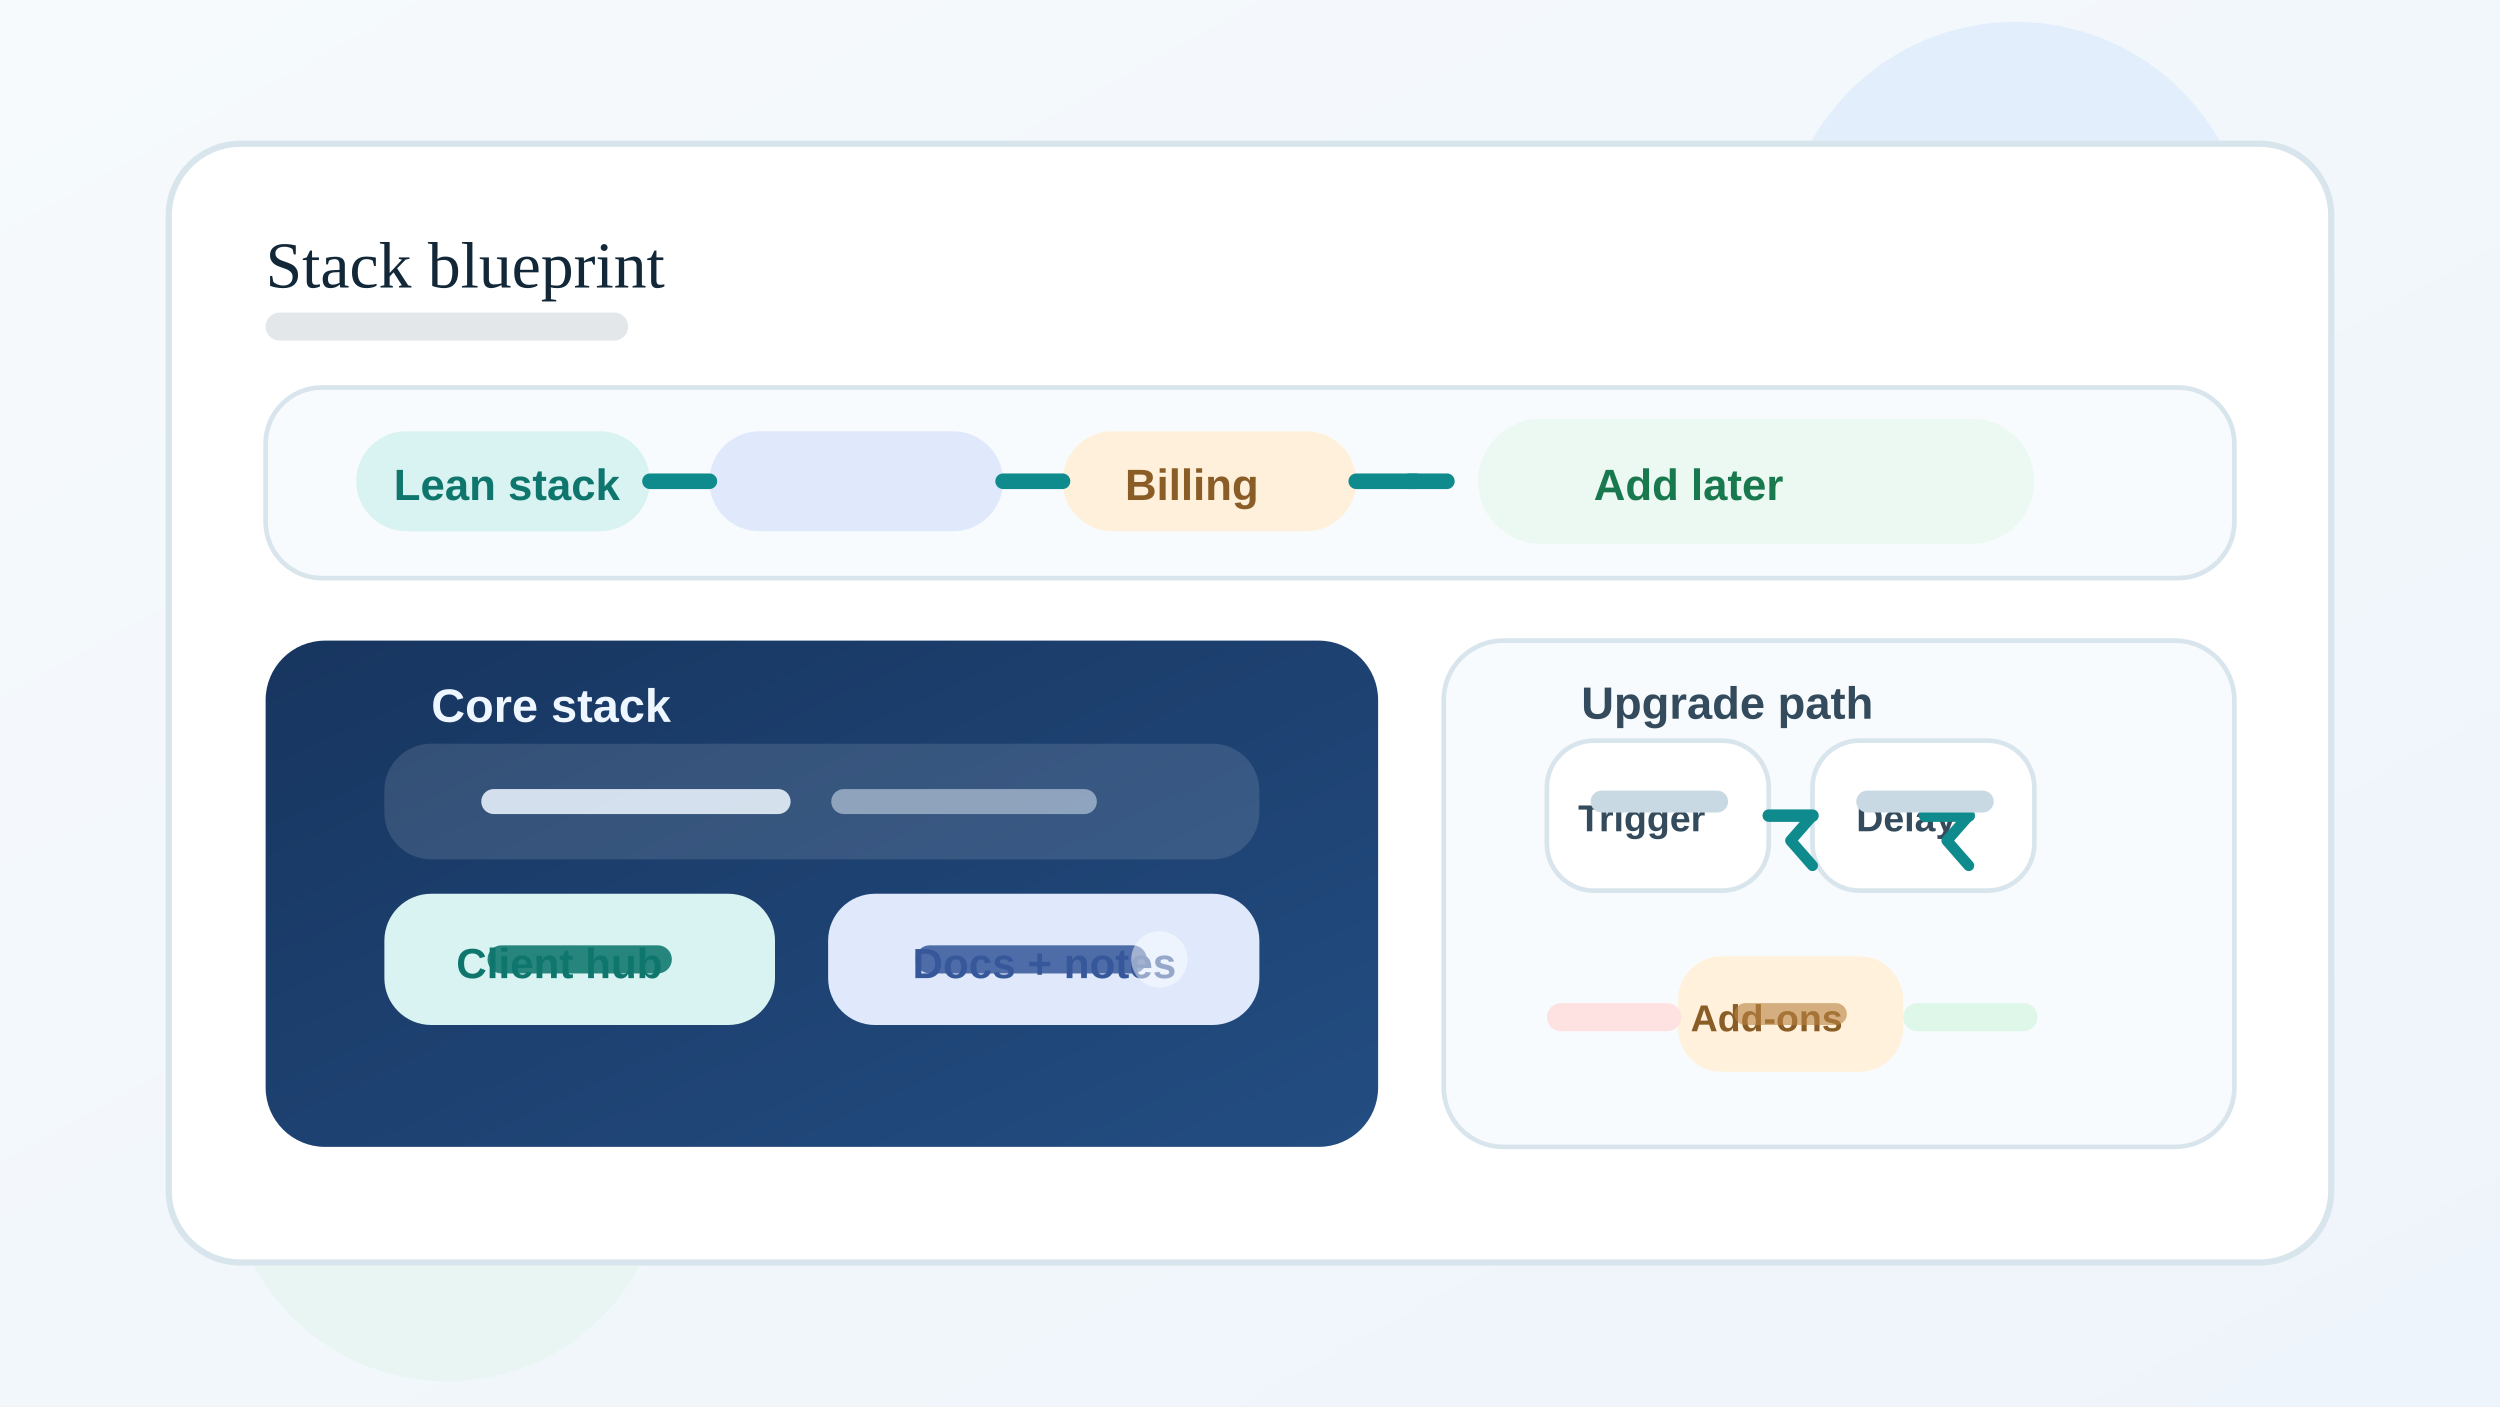
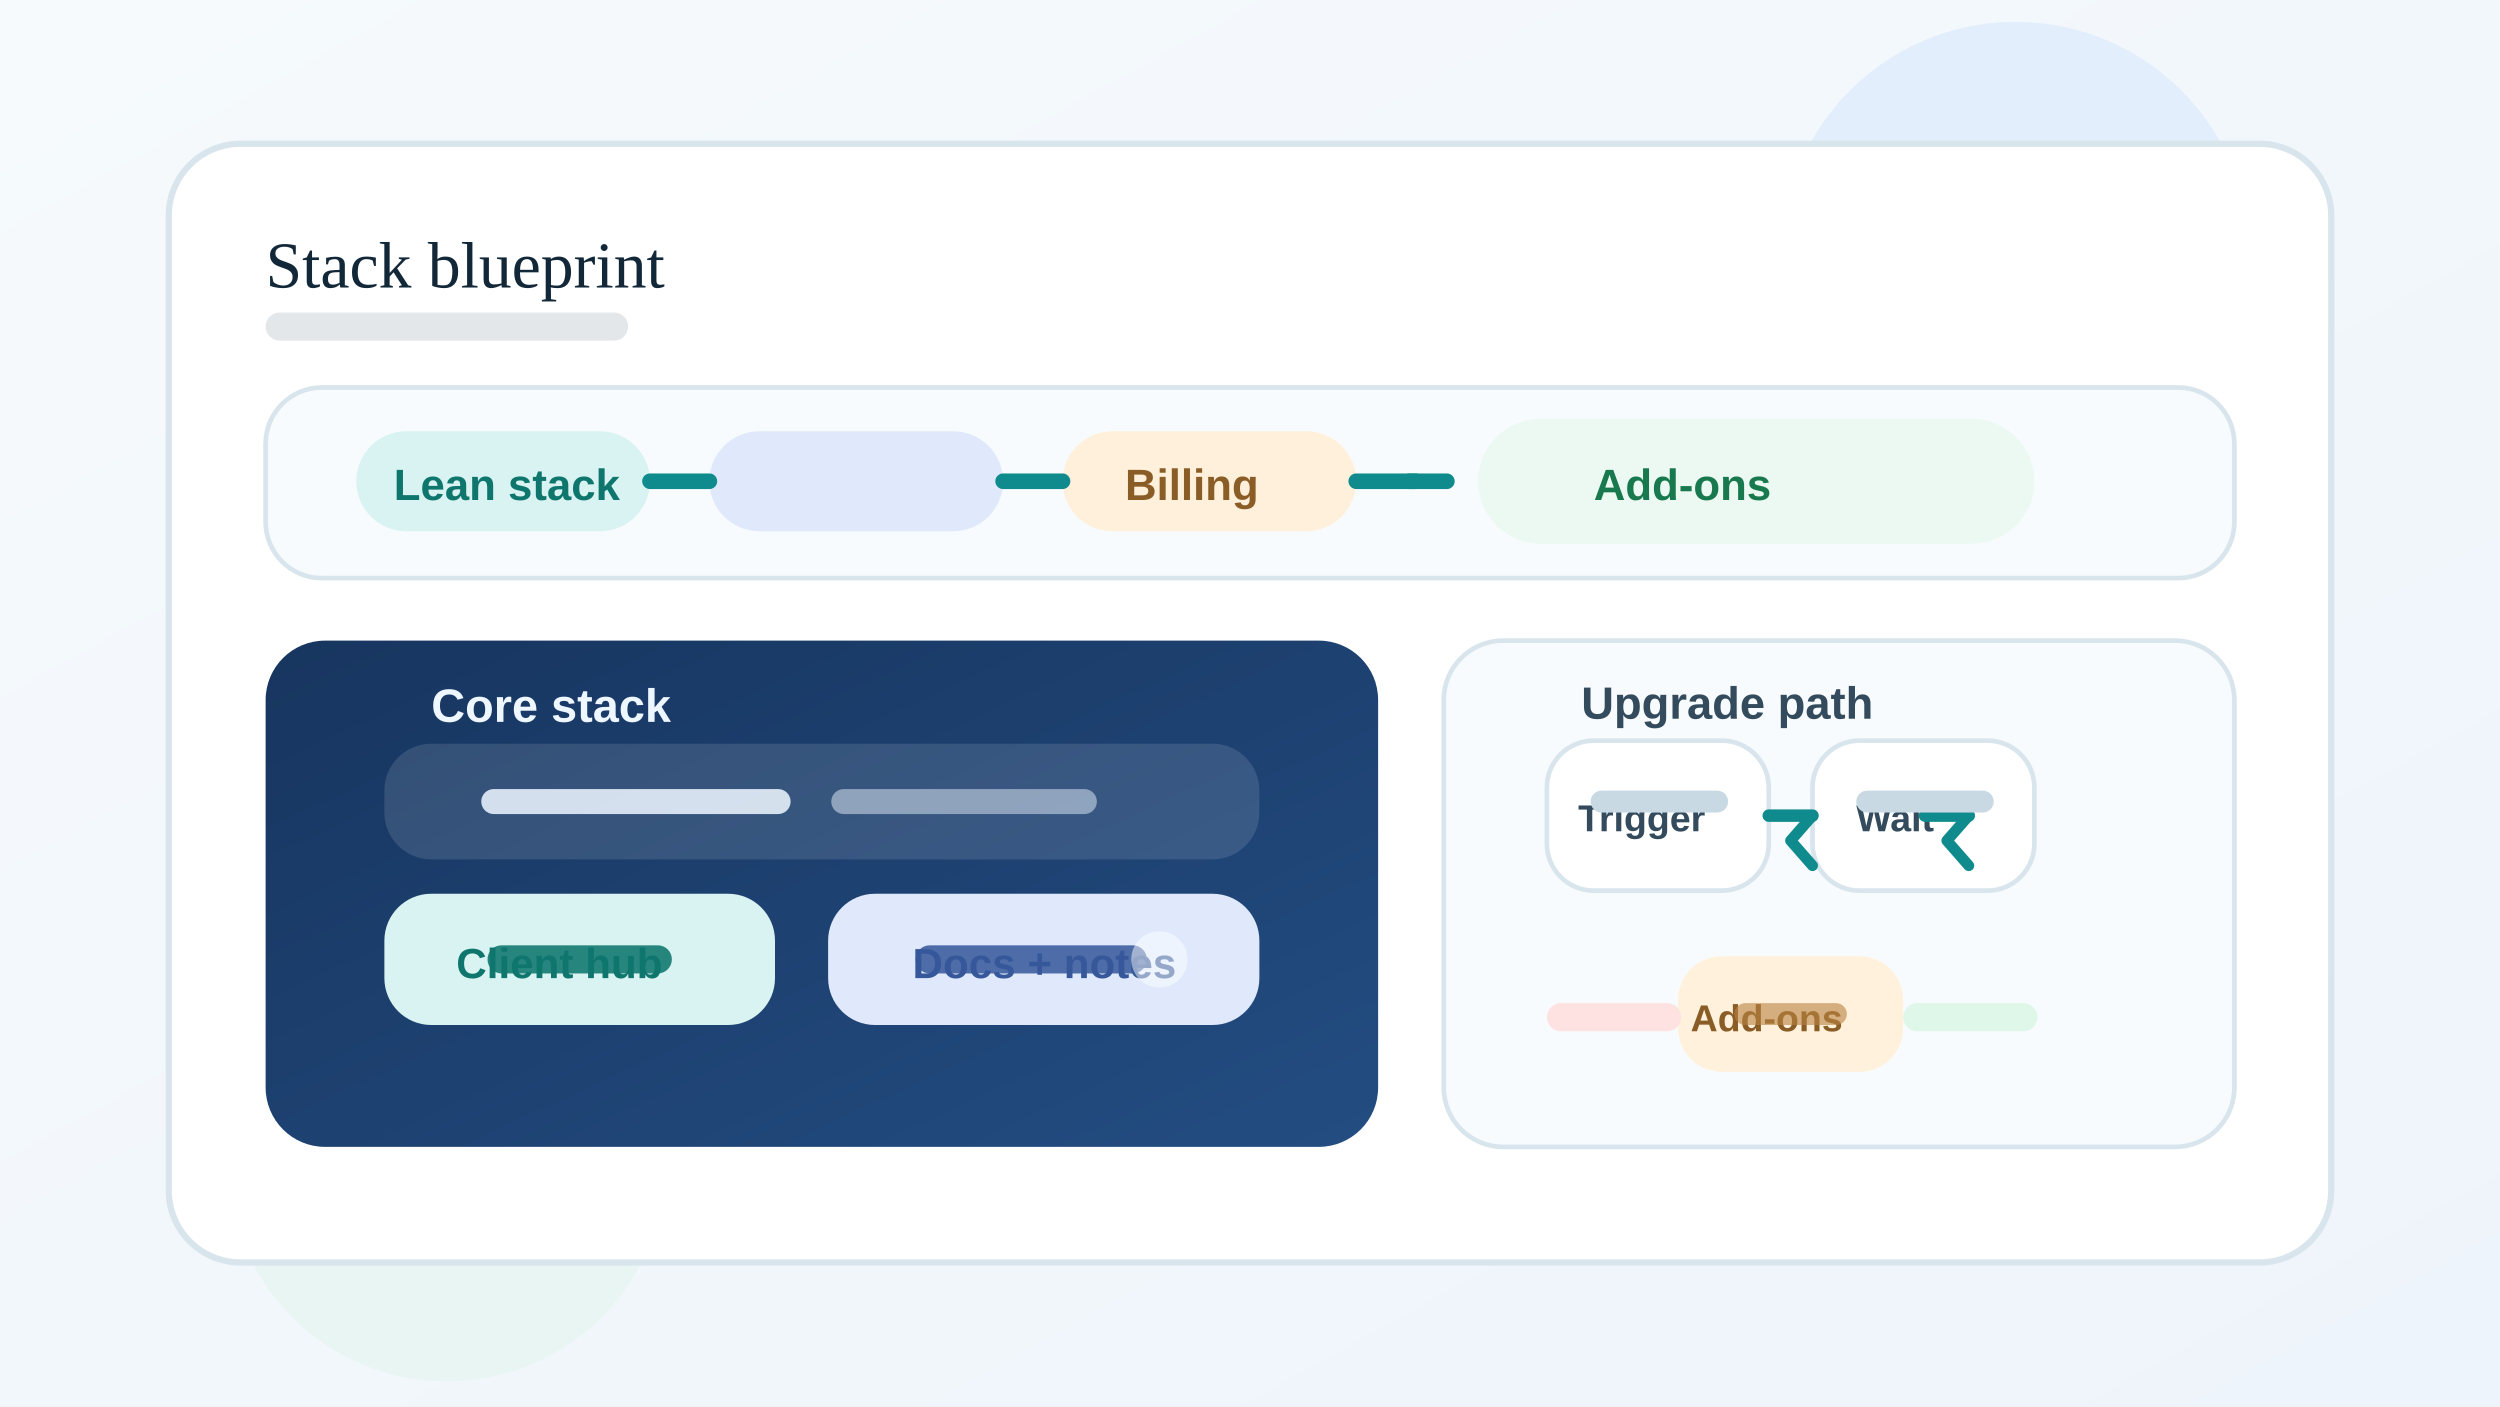
<svg xmlns="http://www.w3.org/2000/svg" viewBox="0 0 1600 900" role="img" aria-labelledby="title desc">
  <defs>
    <linearGradient id="blueprint-bg" x1="0%" y1="0%" x2="100%" y2="100%">
      <stop offset="0%" stop-color="#f6fafc" />
      <stop offset="100%" stop-color="#eef4fb" />
    </linearGradient>
    <linearGradient id="blueprint-panel" x1="0%" y1="0%" x2="100%" y2="100%">
      <stop offset="0%" stop-color="#17355f" />
      <stop offset="100%" stop-color="#234d82" />
    </linearGradient>
  </defs>
  <rect width="1600" height="900" fill="url(#blueprint-bg)" />
  <circle cx="1290" cy="164" r="150" fill="#e2eefb" />
  <circle cx="286" cy="744" r="140" fill="#e8f5f2" />
  <rect x="108" y="92" width="1384" height="716" rx="46" fill="#ffffff" stroke="#d9e5ec" stroke-width="4" />
  <text x="170" y="184" font-family="Georgia, 'Times New Roman', serif" font-size="42" fill="#122838">Stack blueprint</text>
  <rect x="170" y="200" width="232" height="18" rx="9" fill="#173042" opacity=".12" />
  <rect x="170" y="248" width="1260" height="122" rx="36" fill="#f8fbfd" stroke="#d9e5ec" stroke-width="3" />
  <rect x="228" y="276" width="188" height="64" rx="32" fill="#d8f3f1" />
  <rect x="454" y="276" width="188" height="64" rx="32" fill="#dfe9fb" />
  <rect x="680" y="276" width="188" height="64" rx="32" fill="#fff0db" />
  <rect x="946" y="268" width="356" height="80" rx="40" fill="#ecf8f2" />
  <path d="M416 308h38m188 0h38m188 0h38" stroke="#0f8b8d" stroke-width="10" stroke-linecap="round" />
  <path d="M902 308h24" stroke="#0f8b8d" stroke-width="10" stroke-linecap="round" />
  <text x="252" y="320" font-family="Arial, sans-serif" font-size="28" font-weight="700" fill="#0f766e">Lean stack</text>
  <text x="720" y="320" font-family="Arial, sans-serif" font-size="28" font-weight="700" fill="#8a5d27">Billing</text>
-   <text x="1020" y="320" font-family="Arial, sans-serif" font-size="28" font-weight="700" fill="#18794e">Add later</text>
+   <text x="1020" y="320" font-family="Arial, sans-serif" font-size="28" font-weight="700" fill="#18794e">Add-ons</text>
  <rect x="170" y="410" width="712" height="324" rx="38" fill="url(#blueprint-panel)" />
  <rect x="246" y="476" width="560" height="74" rx="30" fill="#ffffff" opacity=".12" />
  <rect x="246" y="572" width="250" height="84" rx="30" fill="#d8f3f1" />
  <rect x="530" y="572" width="276" height="84" rx="30" fill="#dfe9fb" />
  <text x="276" y="462" font-family="Arial, sans-serif" font-size="30" font-weight="700" fill="#eef6ff">Core stack</text>
  <text x="292" y="626" font-family="Arial, sans-serif" font-size="27" font-weight="700" fill="#0f766e">Client hub</text>
  <text x="584" y="626" font-family="Arial, sans-serif" font-size="27" font-weight="700" fill="#36589a">Docs + notes</text>
  <rect x="308" y="505" width="198" height="16" rx="8" fill="#eef6ff" opacity=".86" />
  <rect x="532" y="505" width="170" height="16" rx="8" fill="#eef6ff" opacity=".48" />
  <rect x="312" y="605" width="118" height="18" rx="9" fill="#0f766e" opacity=".88" />
  <rect x="586" y="605" width="148" height="18" rx="9" fill="#36589a" opacity=".86" />
  <circle cx="742" cy="614" r="18" fill="#ffffff" opacity=".48" />
  <rect x="924" y="410" width="506" height="324" rx="38" fill="#f8fbfd" stroke="#d9e5ec" stroke-width="3" />
  <rect x="990" y="474" width="142" height="96" rx="30" fill="#ffffff" stroke="#d9e5ec" stroke-width="3" />
  <rect x="1160" y="474" width="142" height="96" rx="30" fill="#ffffff" stroke="#d9e5ec" stroke-width="3" />
  <rect x="1074" y="612" width="144" height="74" rx="28" fill="#fff1db" />
  <text x="1012" y="460" font-family="Arial, sans-serif" font-size="29" font-weight="700" fill="#334b5c">Upgrade path</text>
  <text x="1010" y="532" font-family="Arial, sans-serif" font-size="24" font-weight="700" fill="#334b5c">Trigger</text>
-   <text x="1188" y="532" font-family="Arial, sans-serif" font-size="24" font-weight="700" fill="#334b5c">Delay</text>
+   <text x="1188" y="532" font-family="Arial, sans-serif" font-size="24" font-weight="700" fill="#334b5c">Wait</text>
  <text x="1082" y="660" font-family="Arial, sans-serif" font-size="24" font-weight="700" fill="#8a5d27">Add-ons</text>
  <path d="M1132 522h28M1232 522h28" stroke="#0f8b8d" stroke-width="8" stroke-linecap="round" />
  <path d="M1146 538l14-16m-14 16l14 16M1246 538l14-16m-14 16l14 16" stroke="#0f8b8d" stroke-width="7" stroke-linecap="round" stroke-linejoin="round" />
  <rect x="1018" y="506" width="88" height="14" rx="7" fill="#c9d9e4" />
  <rect x="1188" y="506" width="88" height="14" rx="7" fill="#c9d9e4" />
  <rect x="1110" y="642" width="72" height="14" rx="7" fill="#b8823f" opacity=".6" />
  <rect x="990" y="642" width="86" height="18" rx="9" fill="#fee2e2" />
  <rect x="1218" y="642" width="86" height="18" rx="9" fill="#dff7e8" />
</svg>
